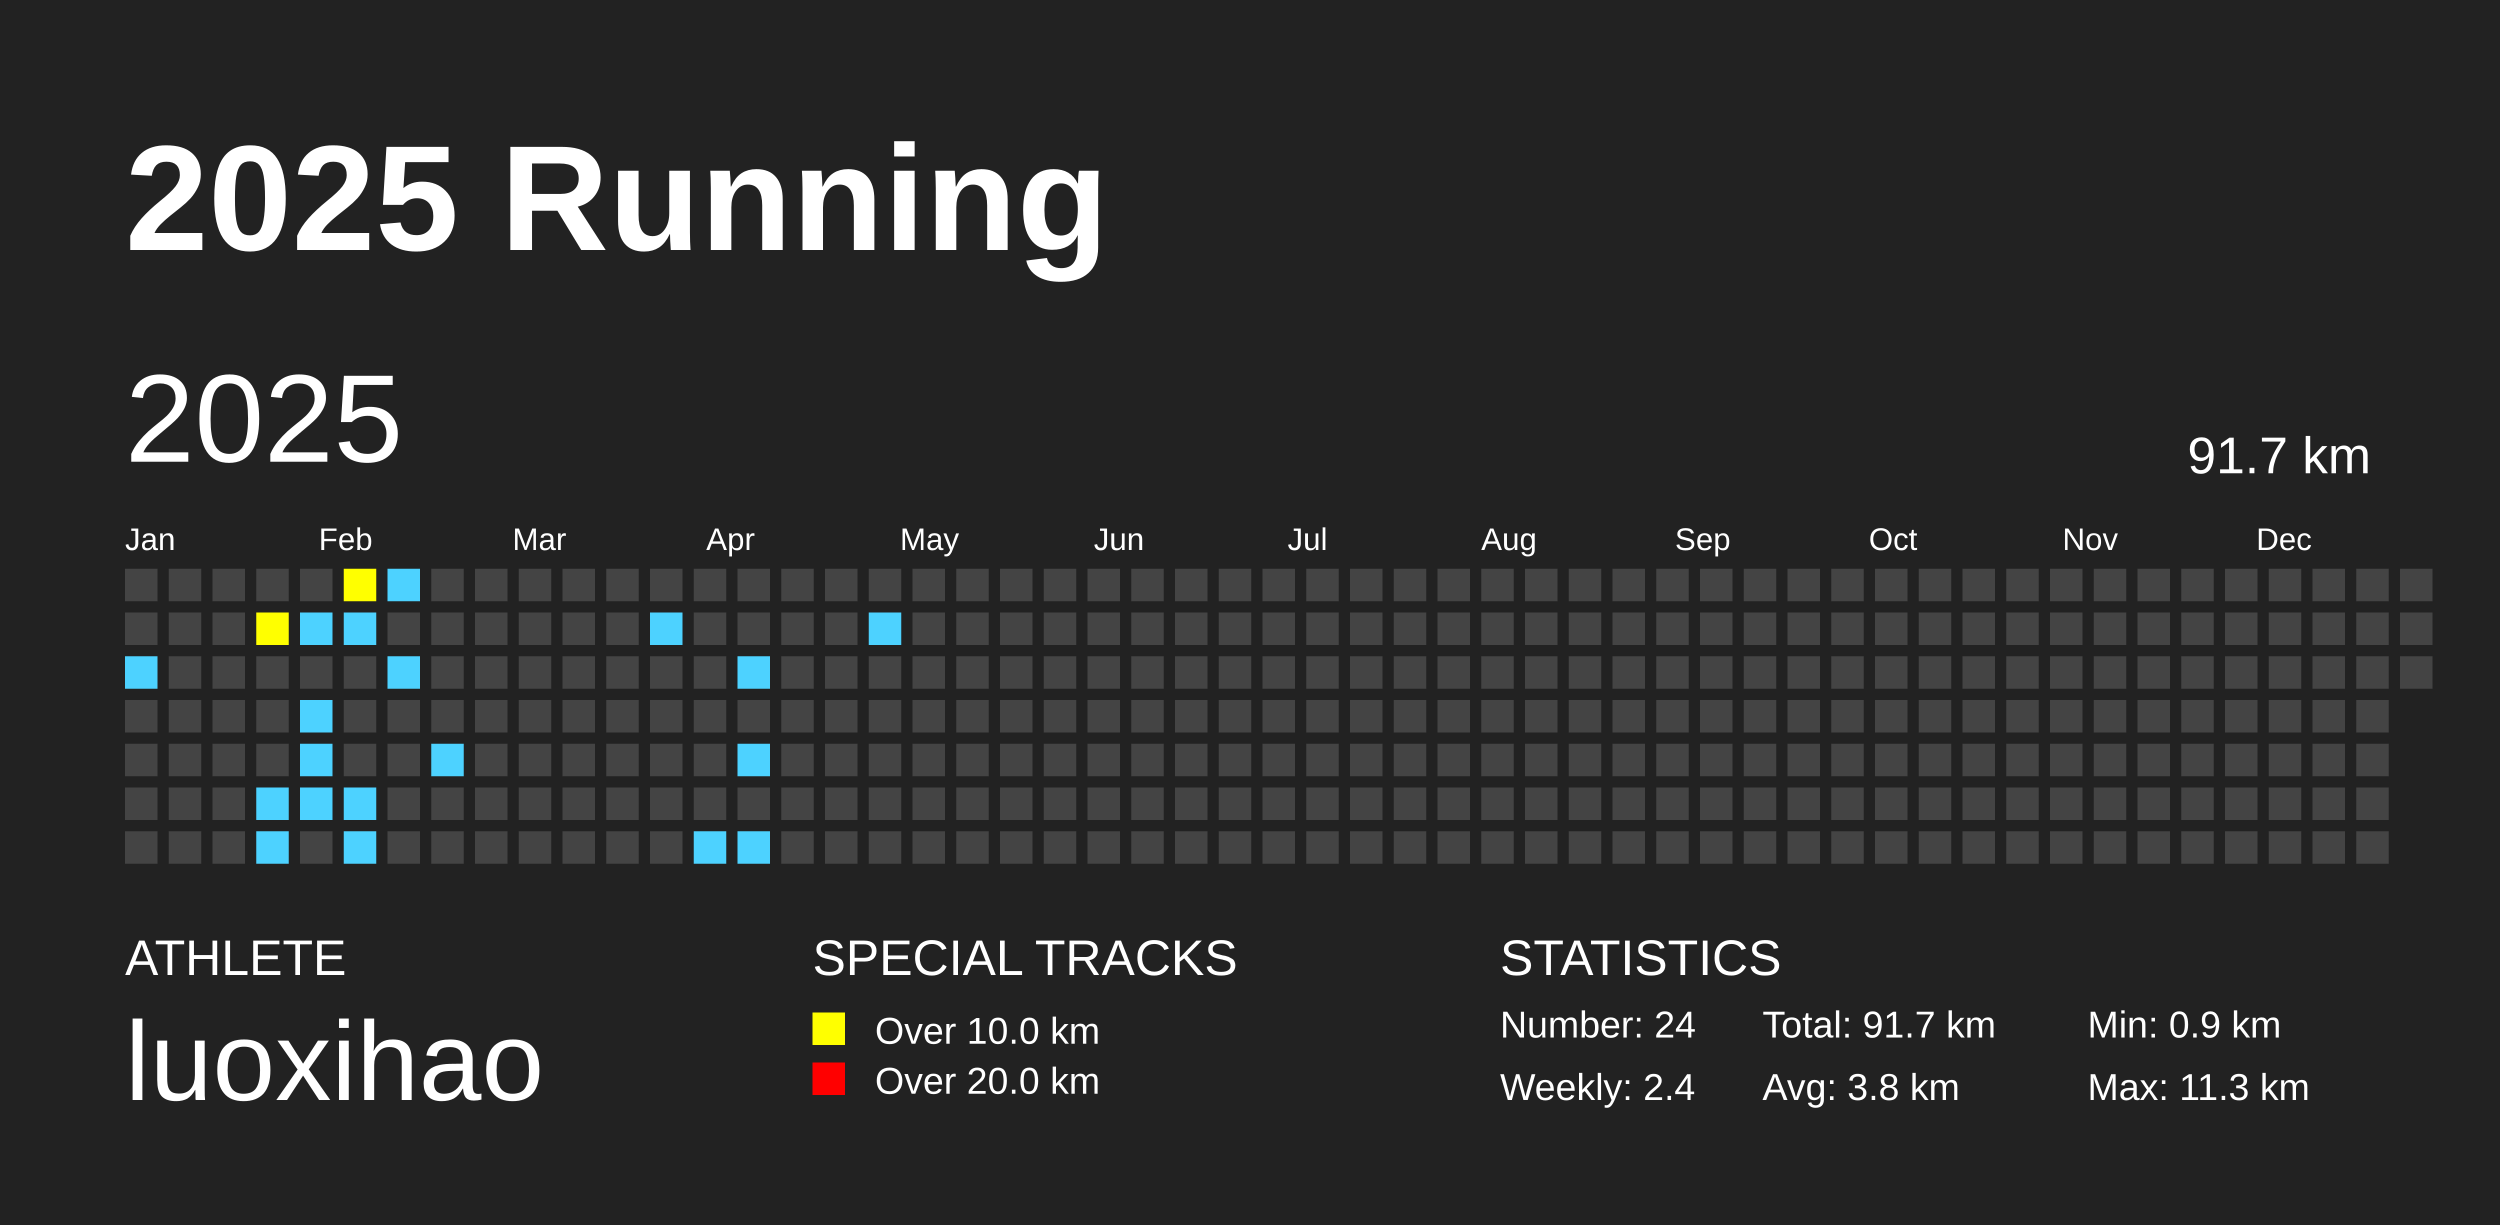
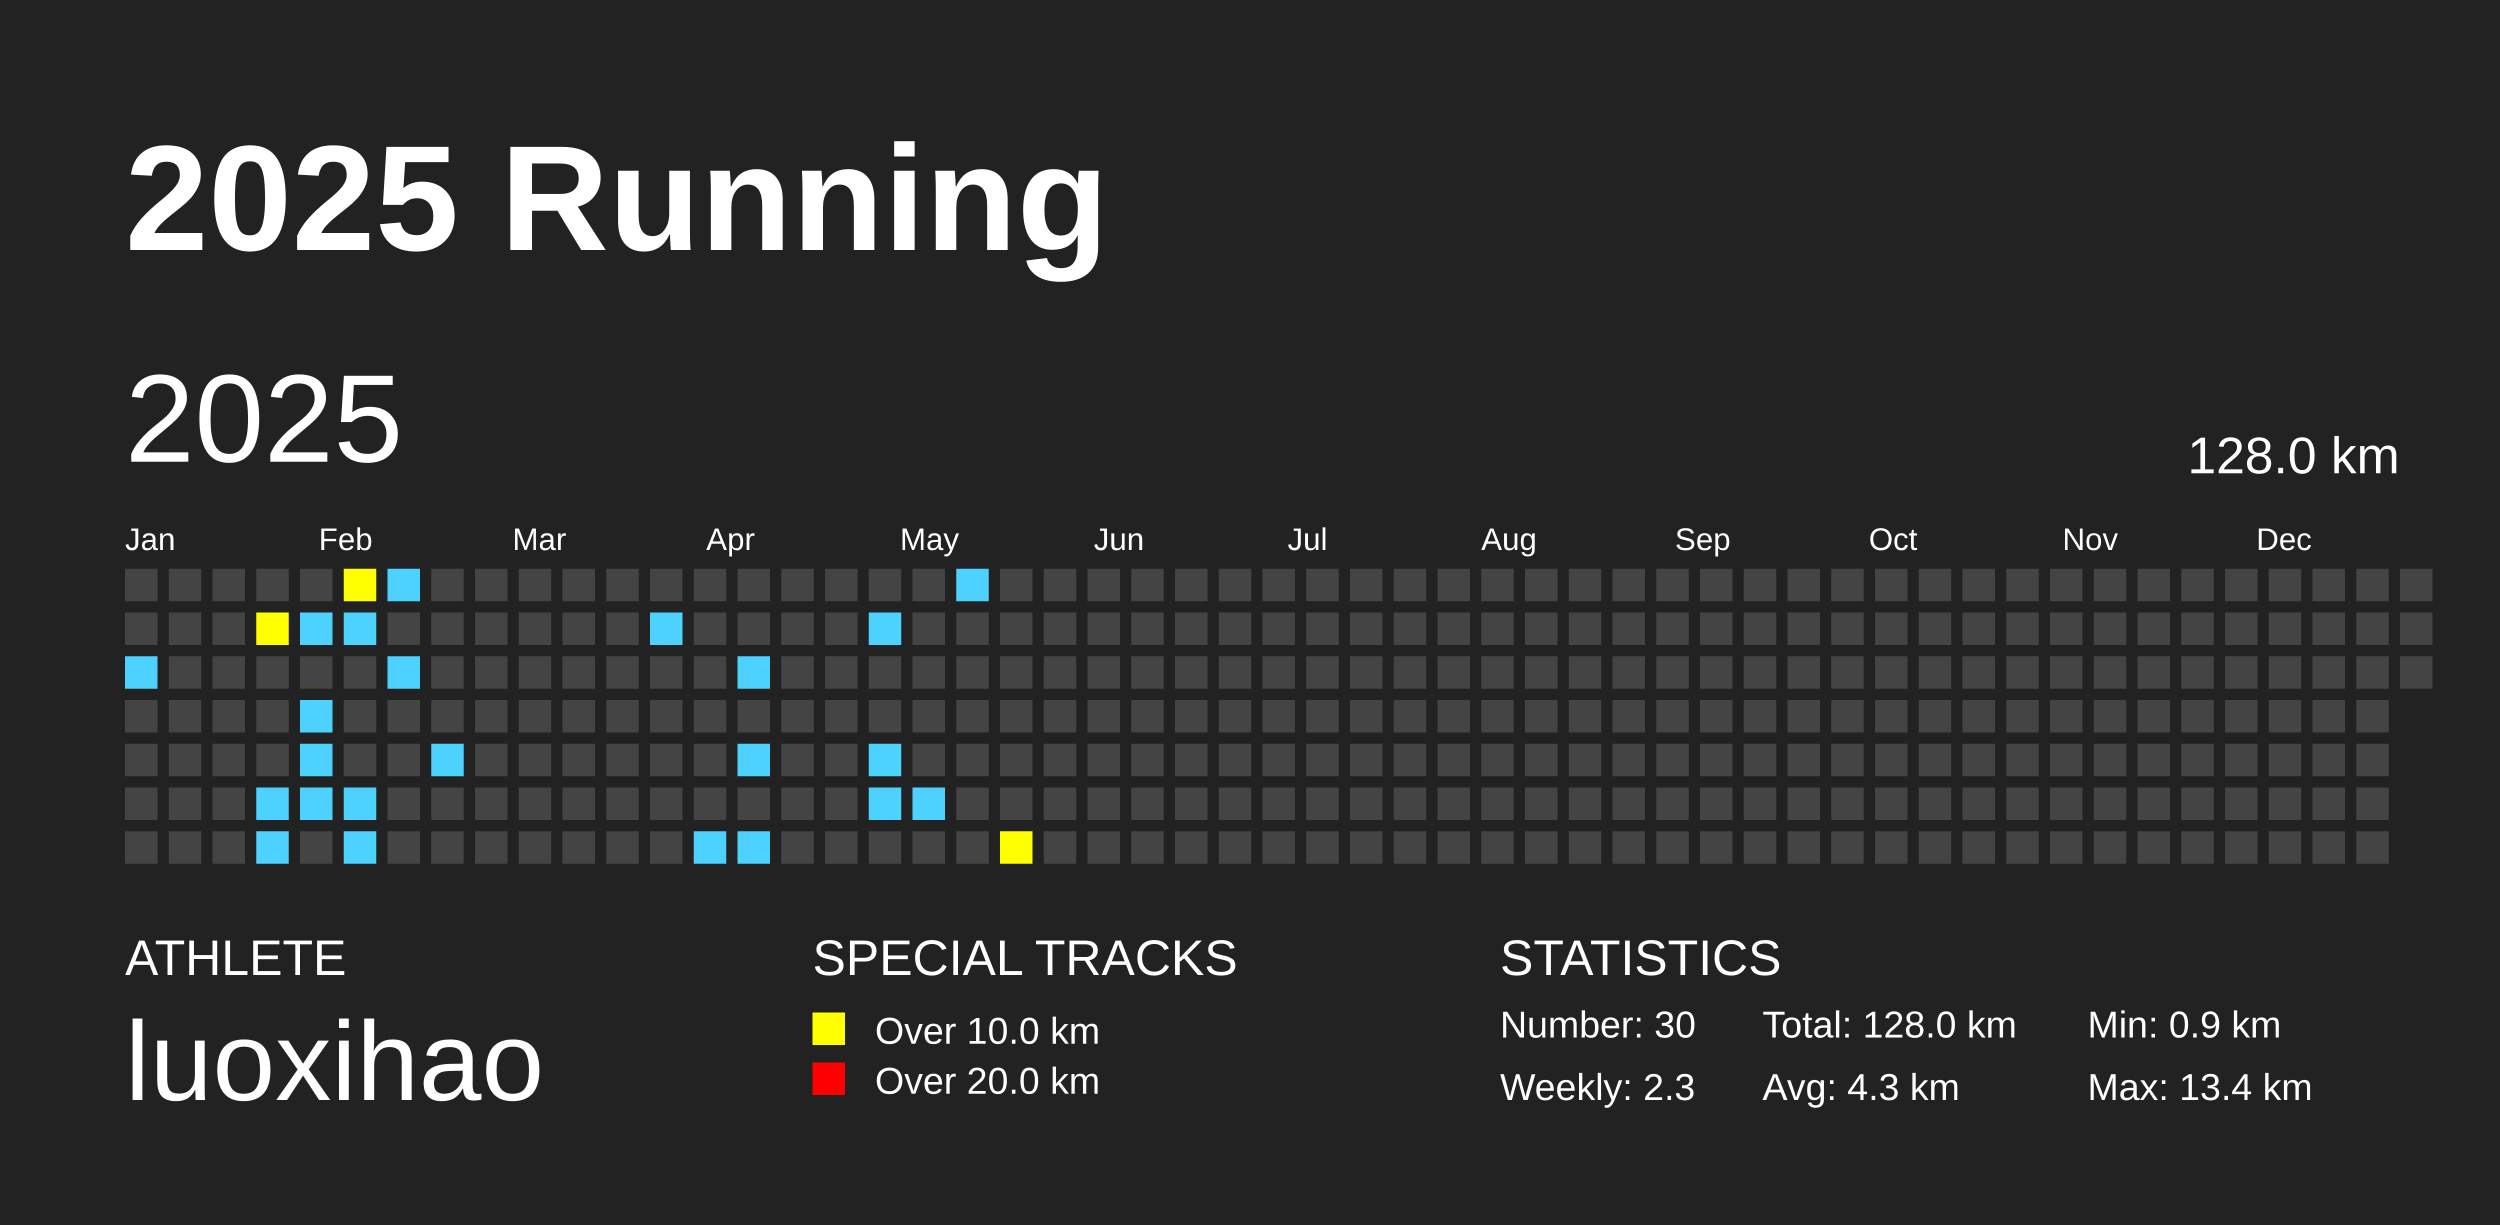
<svg xmlns="http://www.w3.org/2000/svg" baseProfile="full" height="98mm" version="1.1" viewBox="0,0,200,98" width="200mm">
  <defs />
  <rect fill="#222222" height="98" width="200" x="0" y="0" />
  <text fill="#FFFFFF" style="font-size:12px; font-family:Arial; font-weight:bold;" x="10" y="20">2025 Running</text>
  <text fill="#FFFFFF" style="font-size:4px; font-family:Arial" x="10" y="78">ATHLETE</text>
  <text fill="#FFFFFF" style="font-size:9px; font-family:Arial" x="10" y="88">luoxihao</text>
  <text fill="#FFFFFF" style="font-size:4px; font-family:Arial" x="65" y="78">SPECIAL TRACKS</text>
  <rect fill="yellow" height="2.6" width="2.6" x="65" y="81" />
  <text fill="#FFFFFF" style="font-size:3px; font-family:Arial" x="70" y="83.5">Over 10.0 km</text>
  <rect fill="red" height="2.6" width="2.6" x="65" y="85" />
  <text fill="#FFFFFF" style="font-size:3px; font-family:Arial" x="70" y="87.5">Over 20.0 km</text>
  <text fill="#FFFFFF" style="font-size:4px; font-family:Arial" x="120" y="78">STATISTICS</text>
-   <text fill="#FFFFFF" style="font-size:3px; font-family:Arial" x="120" y="83">Number: 24</text>
-   <text fill="#FFFFFF" style="font-size:3px; font-family:Arial" x="120" y="88">Weekly: 2.4</text>
-   <text fill="#FFFFFF" style="font-size:3px; font-family:Arial" x="141" y="83">Total: 91.7 km</text>
-   <text fill="#FFFFFF" style="font-size:3px; font-family:Arial" x="141" y="88">Avg: 3.8 km</text>
+   <text fill="#FFFFFF" style="font-size:3px; font-family:Arial" x="120" y="83">Number: 30</text>
+   <text fill="#FFFFFF" style="font-size:3px; font-family:Arial" x="120" y="88">Weekly: 2.3</text>
+   <text fill="#FFFFFF" style="font-size:3px; font-family:Arial" x="141" y="83">Total: 128.0 km</text>
+   <text fill="#FFFFFF" style="font-size:3px; font-family:Arial" x="141" y="88">Avg: 4.3 km</text>
  <text fill="#FFFFFF" style="font-size:3px; font-family:Arial" x="167" y="83">Min: 0.9 km</text>
-   <text fill="#FFFFFF" style="font-size:3px; font-family:Arial" x="167" y="88">Max: 11.3 km</text>
+   <text fill="#FFFFFF" style="font-size:3px; font-family:Arial" x="167" y="88">Max: 13.4 km</text>
  <text dominant-baseline="hanging" fill="#FFFFFF" style="font-size:10.0px; font-family:Arial;" x="10" y="30">2025</text>
-   <text dominant-baseline="hanging" fill="#FFFFFF" style="font-size:4.125px; font-family:Arial;" x="175" y="35">91.7 km</text>
+   <text dominant-baseline="hanging" fill="#FFFFFF" style="font-size:4.125px; font-family:Arial;" x="175" y="35">128.0 km</text>
  <text fill="#FFFFFF" style="font-size:2.5px; font-family:Arial" x="10.0" y="44">Jan</text>
  <text fill="#FFFFFF" style="font-size:2.5px; font-family:Arial" x="25.5" y="44">Feb</text>
  <text fill="#FFFFFF" style="font-size:2.5px; font-family:Arial" x="41.0" y="44">Mar</text>
  <text fill="#FFFFFF" style="font-size:2.5px; font-family:Arial" x="56.5" y="44">Apr</text>
  <text fill="#FFFFFF" style="font-size:2.5px; font-family:Arial" x="72.0" y="44">May</text>
  <text fill="#FFFFFF" style="font-size:2.5px; font-family:Arial" x="87.5" y="44">Jun</text>
  <text fill="#FFFFFF" style="font-size:2.5px; font-family:Arial" x="103.0" y="44">Jul</text>
  <text fill="#FFFFFF" style="font-size:2.5px; font-family:Arial" x="118.5" y="44">Aug</text>
  <text fill="#FFFFFF" style="font-size:2.5px; font-family:Arial" x="134.0" y="44">Sep</text>
  <text fill="#FFFFFF" style="font-size:2.5px; font-family:Arial" x="149.5" y="44">Oct</text>
  <text fill="#FFFFFF" style="font-size:2.5px; font-family:Arial" x="165.0" y="44">Nov</text>
  <text fill="#FFFFFF" style="font-size:2.5px; font-family:Arial" x="180.5" y="44">Dec</text>
  <rect fill="#444444" height="2.6" width="2.6" x="10.0" y="45.5" />
  <rect fill="#444444" height="2.6" width="2.6" x="10.0" y="49.0" />
  <rect fill="#4DD2FF" height="2.6" width="2.6" x="10.0" y="52.5" />
  <rect fill="#444444" height="2.6" width="2.6" x="10.0" y="56.0" />
  <rect fill="#444444" height="2.6" width="2.6" x="10.0" y="59.5" />
  <rect fill="#444444" height="2.6" width="2.6" x="10.0" y="63.0" />
  <rect fill="#444444" height="2.6" width="2.6" x="10.0" y="66.5" />
  <rect fill="#444444" height="2.6" width="2.6" x="13.5" y="45.5" />
  <rect fill="#444444" height="2.6" width="2.6" x="13.5" y="49.0" />
  <rect fill="#444444" height="2.6" width="2.6" x="13.5" y="52.5" />
  <rect fill="#444444" height="2.6" width="2.6" x="13.5" y="56.0" />
  <rect fill="#444444" height="2.6" width="2.6" x="13.5" y="59.5" />
  <rect fill="#444444" height="2.6" width="2.6" x="13.5" y="63.0" />
  <rect fill="#444444" height="2.6" width="2.6" x="13.5" y="66.5" />
  <rect fill="#444444" height="2.6" width="2.6" x="17.0" y="45.5" />
  <rect fill="#444444" height="2.6" width="2.6" x="17.0" y="49.0" />
  <rect fill="#444444" height="2.6" width="2.6" x="17.0" y="52.5" />
  <rect fill="#444444" height="2.6" width="2.6" x="17.0" y="56.0" />
  <rect fill="#444444" height="2.6" width="2.6" x="17.0" y="59.5" />
  <rect fill="#444444" height="2.6" width="2.6" x="17.0" y="63.0" />
  <rect fill="#444444" height="2.6" width="2.6" x="17.0" y="66.5" />
  <rect fill="#444444" height="2.6" width="2.6" x="20.5" y="45.5" />
  <rect fill="yellow" height="2.6" width="2.6" x="20.5" y="49.0" />
  <rect fill="#444444" height="2.6" width="2.6" x="20.5" y="52.5" />
  <rect fill="#444444" height="2.6" width="2.6" x="20.5" y="56.0" />
  <rect fill="#444444" height="2.6" width="2.6" x="20.5" y="59.5" />
  <rect fill="#4DD2FF" height="2.6" width="2.6" x="20.5" y="63.0" />
  <rect fill="#4DD2FF" height="2.6" width="2.6" x="20.5" y="66.5" />
  <rect fill="#444444" height="2.6" width="2.6" x="24.0" y="45.5" />
  <rect fill="#4DD2FF" height="2.6" width="2.6" x="24.0" y="49.0" />
  <rect fill="#444444" height="2.6" width="2.6" x="24.0" y="52.5" />
  <rect fill="#4DD2FF" height="2.6" width="2.6" x="24.0" y="56.0" />
  <rect fill="#4DD2FF" height="2.6" width="2.6" x="24.0" y="59.5" />
  <rect fill="#4DD2FF" height="2.6" width="2.6" x="24.0" y="63.0" />
  <rect fill="#444444" height="2.6" width="2.6" x="24.0" y="66.5" />
  <rect fill="yellow" height="2.6" width="2.6" x="27.5" y="45.5" />
  <rect fill="#4DD2FF" height="2.6" width="2.6" x="27.5" y="49.0" />
  <rect fill="#444444" height="2.6" width="2.6" x="27.5" y="52.5" />
  <rect fill="#444444" height="2.6" width="2.6" x="27.5" y="56.0" />
  <rect fill="#444444" height="2.6" width="2.6" x="27.5" y="59.5" />
  <rect fill="#4DD2FF" height="2.6" width="2.6" x="27.5" y="63.0" />
  <rect fill="#4DD2FF" height="2.6" width="2.6" x="27.5" y="66.5" />
  <rect fill="#4DD2FF" height="2.6" width="2.6" x="31.0" y="45.5" />
  <rect fill="#444444" height="2.6" width="2.6" x="31.0" y="49.0" />
  <rect fill="#4DD2FF" height="2.6" width="2.6" x="31.0" y="52.5" />
  <rect fill="#444444" height="2.6" width="2.6" x="31.0" y="56.0" />
  <rect fill="#444444" height="2.6" width="2.6" x="31.0" y="59.5" />
  <rect fill="#444444" height="2.6" width="2.6" x="31.0" y="63.0" />
  <rect fill="#444444" height="2.6" width="2.6" x="31.0" y="66.5" />
  <rect fill="#444444" height="2.6" width="2.6" x="34.5" y="45.5" />
  <rect fill="#444444" height="2.6" width="2.6" x="34.5" y="49.0" />
  <rect fill="#444444" height="2.6" width="2.6" x="34.5" y="52.5" />
  <rect fill="#444444" height="2.6" width="2.6" x="34.5" y="56.0" />
  <rect fill="#4DD2FF" height="2.6" width="2.6" x="34.5" y="59.5" />
  <rect fill="#444444" height="2.6" width="2.6" x="34.5" y="63.0" />
  <rect fill="#444444" height="2.6" width="2.6" x="34.5" y="66.5" />
  <rect fill="#444444" height="2.6" width="2.6" x="38.0" y="45.5" />
  <rect fill="#444444" height="2.6" width="2.6" x="38.0" y="49.0" />
  <rect fill="#444444" height="2.6" width="2.6" x="38.0" y="52.5" />
  <rect fill="#444444" height="2.6" width="2.6" x="38.0" y="56.0" />
  <rect fill="#444444" height="2.6" width="2.6" x="38.0" y="59.5" />
  <rect fill="#444444" height="2.6" width="2.6" x="38.0" y="63.0" />
  <rect fill="#444444" height="2.6" width="2.6" x="38.0" y="66.5" />
  <rect fill="#444444" height="2.6" width="2.6" x="41.5" y="45.5" />
  <rect fill="#444444" height="2.6" width="2.6" x="41.5" y="49.0" />
  <rect fill="#444444" height="2.6" width="2.6" x="41.5" y="52.5" />
  <rect fill="#444444" height="2.6" width="2.6" x="41.5" y="56.0" />
  <rect fill="#444444" height="2.6" width="2.6" x="41.5" y="59.5" />
  <rect fill="#444444" height="2.6" width="2.6" x="41.5" y="63.0" />
  <rect fill="#444444" height="2.6" width="2.6" x="41.5" y="66.5" />
  <rect fill="#444444" height="2.6" width="2.6" x="45.0" y="45.5" />
  <rect fill="#444444" height="2.6" width="2.6" x="45.0" y="49.0" />
  <rect fill="#444444" height="2.6" width="2.6" x="45.0" y="52.5" />
  <rect fill="#444444" height="2.6" width="2.6" x="45.0" y="56.0" />
  <rect fill="#444444" height="2.6" width="2.6" x="45.0" y="59.5" />
  <rect fill="#444444" height="2.6" width="2.6" x="45.0" y="63.0" />
  <rect fill="#444444" height="2.6" width="2.6" x="45.0" y="66.5" />
  <rect fill="#444444" height="2.6" width="2.6" x="48.5" y="45.5" />
  <rect fill="#444444" height="2.6" width="2.6" x="48.5" y="49.0" />
  <rect fill="#444444" height="2.6" width="2.6" x="48.5" y="52.5" />
  <rect fill="#444444" height="2.6" width="2.6" x="48.5" y="56.0" />
  <rect fill="#444444" height="2.6" width="2.6" x="48.5" y="59.5" />
  <rect fill="#444444" height="2.6" width="2.6" x="48.5" y="63.0" />
  <rect fill="#444444" height="2.6" width="2.6" x="48.5" y="66.5" />
  <rect fill="#444444" height="2.6" width="2.6" x="52.0" y="45.5" />
  <rect fill="#4DD2FF" height="2.6" width="2.6" x="52.0" y="49.0" />
  <rect fill="#444444" height="2.6" width="2.6" x="52.0" y="52.5" />
  <rect fill="#444444" height="2.6" width="2.6" x="52.0" y="56.0" />
  <rect fill="#444444" height="2.6" width="2.6" x="52.0" y="59.5" />
  <rect fill="#444444" height="2.6" width="2.6" x="52.0" y="63.0" />
  <rect fill="#444444" height="2.6" width="2.6" x="52.0" y="66.5" />
  <rect fill="#444444" height="2.6" width="2.6" x="55.5" y="45.5" />
  <rect fill="#444444" height="2.6" width="2.6" x="55.5" y="49.0" />
  <rect fill="#444444" height="2.6" width="2.6" x="55.5" y="52.5" />
  <rect fill="#444444" height="2.6" width="2.6" x="55.5" y="56.0" />
  <rect fill="#444444" height="2.6" width="2.6" x="55.5" y="59.5" />
  <rect fill="#444444" height="2.6" width="2.6" x="55.5" y="63.0" />
  <rect fill="#4DD2FF" height="2.6" width="2.6" x="55.5" y="66.5" />
  <rect fill="#444444" height="2.6" width="2.6" x="59.0" y="45.5" />
  <rect fill="#444444" height="2.6" width="2.6" x="59.0" y="49.0" />
  <rect fill="#4DD2FF" height="2.6" width="2.6" x="59.0" y="52.5" />
  <rect fill="#444444" height="2.6" width="2.6" x="59.0" y="56.0" />
  <rect fill="#4DD2FF" height="2.6" width="2.6" x="59.0" y="59.5" />
  <rect fill="#444444" height="2.6" width="2.6" x="59.0" y="63.0" />
  <rect fill="#4DD2FF" height="2.6" width="2.6" x="59.0" y="66.5" />
  <rect fill="#444444" height="2.6" width="2.6" x="62.5" y="45.5" />
  <rect fill="#444444" height="2.6" width="2.6" x="62.5" y="49.0" />
  <rect fill="#444444" height="2.6" width="2.6" x="62.5" y="52.5" />
  <rect fill="#444444" height="2.6" width="2.6" x="62.5" y="56.0" />
  <rect fill="#444444" height="2.6" width="2.6" x="62.5" y="59.5" />
  <rect fill="#444444" height="2.6" width="2.6" x="62.5" y="63.0" />
  <rect fill="#444444" height="2.6" width="2.6" x="62.5" y="66.5" />
  <rect fill="#444444" height="2.6" width="2.6" x="66.0" y="45.5" />
  <rect fill="#444444" height="2.6" width="2.6" x="66.0" y="49.0" />
  <rect fill="#444444" height="2.6" width="2.6" x="66.0" y="52.5" />
  <rect fill="#444444" height="2.6" width="2.6" x="66.0" y="56.0" />
  <rect fill="#444444" height="2.6" width="2.6" x="66.0" y="59.5" />
  <rect fill="#444444" height="2.6" width="2.6" x="66.0" y="63.0" />
  <rect fill="#444444" height="2.6" width="2.6" x="66.0" y="66.5" />
  <rect fill="#444444" height="2.6" width="2.6" x="69.5" y="45.5" />
  <rect fill="#4DD2FF" height="2.6" width="2.6" x="69.5" y="49.0" />
  <rect fill="#444444" height="2.6" width="2.6" x="69.5" y="52.5" />
  <rect fill="#444444" height="2.6" width="2.6" x="69.5" y="56.0" />
-   <rect fill="#444444" height="2.6" width="2.6" x="69.5" y="59.5" />
-   <rect fill="#444444" height="2.6" width="2.6" x="69.5" y="63.0" />
+   <rect fill="#4DD2FF" height="2.6" width="2.6" x="69.5" y="59.5" />
+   <rect fill="#4DD2FF" height="2.6" width="2.6" x="69.5" y="63.0" />
  <rect fill="#444444" height="2.6" width="2.6" x="69.5" y="66.5" />
  <rect fill="#444444" height="2.6" width="2.6" x="73.0" y="45.5" />
  <rect fill="#444444" height="2.6" width="2.6" x="73.0" y="49.0" />
  <rect fill="#444444" height="2.6" width="2.6" x="73.0" y="52.5" />
  <rect fill="#444444" height="2.6" width="2.6" x="73.0" y="56.0" />
  <rect fill="#444444" height="2.6" width="2.6" x="73.0" y="59.5" />
-   <rect fill="#444444" height="2.6" width="2.6" x="73.0" y="63.0" />
+   <rect fill="#4DD2FF" height="2.6" width="2.6" x="73.0" y="63.0" />
  <rect fill="#444444" height="2.6" width="2.6" x="73.0" y="66.5" />
-   <rect fill="#444444" height="2.6" width="2.6" x="76.5" y="45.5" />
+   <rect fill="#4DD2FF" height="2.6" width="2.6" x="76.5" y="45.5" />
  <rect fill="#444444" height="2.6" width="2.6" x="76.5" y="49.0" />
  <rect fill="#444444" height="2.6" width="2.6" x="76.5" y="52.5" />
  <rect fill="#444444" height="2.6" width="2.6" x="76.5" y="56.0" />
  <rect fill="#444444" height="2.6" width="2.6" x="76.5" y="59.5" />
  <rect fill="#444444" height="2.6" width="2.6" x="76.5" y="63.0" />
  <rect fill="#444444" height="2.6" width="2.6" x="76.5" y="66.5" />
  <rect fill="#444444" height="2.6" width="2.6" x="80.0" y="45.5" />
  <rect fill="#444444" height="2.6" width="2.6" x="80.0" y="49.0" />
  <rect fill="#444444" height="2.6" width="2.6" x="80.0" y="52.5" />
  <rect fill="#444444" height="2.6" width="2.6" x="80.0" y="56.0" />
  <rect fill="#444444" height="2.6" width="2.6" x="80.0" y="59.5" />
  <rect fill="#444444" height="2.6" width="2.6" x="80.0" y="63.0" />
-   <rect fill="#444444" height="2.6" width="2.6" x="80.0" y="66.5" />
+   <rect fill="yellow" height="2.6" width="2.6" x="80.0" y="66.5" />
  <rect fill="#444444" height="2.6" width="2.6" x="83.5" y="45.5" />
  <rect fill="#444444" height="2.6" width="2.6" x="83.5" y="49.0" />
  <rect fill="#444444" height="2.6" width="2.6" x="83.5" y="52.5" />
  <rect fill="#444444" height="2.6" width="2.6" x="83.5" y="56.0" />
  <rect fill="#444444" height="2.6" width="2.6" x="83.5" y="59.5" />
  <rect fill="#444444" height="2.6" width="2.6" x="83.5" y="63.0" />
  <rect fill="#444444" height="2.6" width="2.6" x="83.5" y="66.5" />
  <rect fill="#444444" height="2.6" width="2.6" x="87.0" y="45.5" />
  <rect fill="#444444" height="2.6" width="2.6" x="87.0" y="49.0" />
  <rect fill="#444444" height="2.6" width="2.6" x="87.0" y="52.5" />
  <rect fill="#444444" height="2.6" width="2.6" x="87.0" y="56.0" />
  <rect fill="#444444" height="2.6" width="2.6" x="87.0" y="59.5" />
  <rect fill="#444444" height="2.6" width="2.6" x="87.0" y="63.0" />
  <rect fill="#444444" height="2.6" width="2.6" x="87.0" y="66.5" />
  <rect fill="#444444" height="2.6" width="2.6" x="90.5" y="45.5" />
  <rect fill="#444444" height="2.6" width="2.6" x="90.5" y="49.0" />
  <rect fill="#444444" height="2.6" width="2.6" x="90.5" y="52.5" />
  <rect fill="#444444" height="2.6" width="2.6" x="90.5" y="56.0" />
  <rect fill="#444444" height="2.6" width="2.6" x="90.5" y="59.5" />
  <rect fill="#444444" height="2.6" width="2.6" x="90.5" y="63.0" />
  <rect fill="#444444" height="2.6" width="2.6" x="90.5" y="66.5" />
  <rect fill="#444444" height="2.6" width="2.6" x="94.0" y="45.5" />
  <rect fill="#444444" height="2.6" width="2.6" x="94.0" y="49.0" />
  <rect fill="#444444" height="2.6" width="2.6" x="94.0" y="52.5" />
  <rect fill="#444444" height="2.6" width="2.6" x="94.0" y="56.0" />
  <rect fill="#444444" height="2.6" width="2.6" x="94.0" y="59.5" />
  <rect fill="#444444" height="2.6" width="2.6" x="94.0" y="63.0" />
  <rect fill="#444444" height="2.6" width="2.6" x="94.0" y="66.5" />
  <rect fill="#444444" height="2.6" width="2.6" x="97.5" y="45.5" />
  <rect fill="#444444" height="2.6" width="2.6" x="97.5" y="49.0" />
  <rect fill="#444444" height="2.6" width="2.6" x="97.5" y="52.5" />
  <rect fill="#444444" height="2.6" width="2.6" x="97.5" y="56.0" />
  <rect fill="#444444" height="2.6" width="2.6" x="97.5" y="59.5" />
  <rect fill="#444444" height="2.6" width="2.6" x="97.5" y="63.0" />
  <rect fill="#444444" height="2.6" width="2.6" x="97.5" y="66.5" />
  <rect fill="#444444" height="2.6" width="2.6" x="101.0" y="45.5" />
  <rect fill="#444444" height="2.6" width="2.6" x="101.0" y="49.0" />
  <rect fill="#444444" height="2.6" width="2.6" x="101.0" y="52.5" />
  <rect fill="#444444" height="2.6" width="2.6" x="101.0" y="56.0" />
  <rect fill="#444444" height="2.6" width="2.6" x="101.0" y="59.5" />
  <rect fill="#444444" height="2.6" width="2.6" x="101.0" y="63.0" />
  <rect fill="#444444" height="2.6" width="2.6" x="101.0" y="66.5" />
  <rect fill="#444444" height="2.6" width="2.6" x="104.5" y="45.5" />
  <rect fill="#444444" height="2.6" width="2.6" x="104.5" y="49.0" />
  <rect fill="#444444" height="2.6" width="2.6" x="104.5" y="52.5" />
  <rect fill="#444444" height="2.6" width="2.6" x="104.5" y="56.0" />
  <rect fill="#444444" height="2.6" width="2.6" x="104.5" y="59.5" />
  <rect fill="#444444" height="2.6" width="2.6" x="104.5" y="63.0" />
  <rect fill="#444444" height="2.6" width="2.6" x="104.5" y="66.5" />
  <rect fill="#444444" height="2.6" width="2.6" x="108.0" y="45.5" />
  <rect fill="#444444" height="2.6" width="2.6" x="108.0" y="49.0" />
  <rect fill="#444444" height="2.6" width="2.6" x="108.0" y="52.5" />
  <rect fill="#444444" height="2.6" width="2.6" x="108.0" y="56.0" />
  <rect fill="#444444" height="2.6" width="2.6" x="108.0" y="59.5" />
  <rect fill="#444444" height="2.6" width="2.6" x="108.0" y="63.0" />
  <rect fill="#444444" height="2.6" width="2.6" x="108.0" y="66.5" />
  <rect fill="#444444" height="2.6" width="2.6" x="111.5" y="45.5" />
  <rect fill="#444444" height="2.6" width="2.6" x="111.5" y="49.0" />
  <rect fill="#444444" height="2.6" width="2.6" x="111.5" y="52.5" />
  <rect fill="#444444" height="2.6" width="2.6" x="111.5" y="56.0" />
  <rect fill="#444444" height="2.6" width="2.6" x="111.5" y="59.5" />
  <rect fill="#444444" height="2.6" width="2.6" x="111.5" y="63.0" />
  <rect fill="#444444" height="2.6" width="2.6" x="111.5" y="66.5" />
  <rect fill="#444444" height="2.6" width="2.6" x="115.0" y="45.5" />
  <rect fill="#444444" height="2.6" width="2.6" x="115.0" y="49.0" />
  <rect fill="#444444" height="2.6" width="2.6" x="115.0" y="52.5" />
  <rect fill="#444444" height="2.6" width="2.6" x="115.0" y="56.0" />
  <rect fill="#444444" height="2.6" width="2.6" x="115.0" y="59.5" />
  <rect fill="#444444" height="2.6" width="2.6" x="115.0" y="63.0" />
  <rect fill="#444444" height="2.6" width="2.6" x="115.0" y="66.5" />
  <rect fill="#444444" height="2.6" width="2.6" x="118.5" y="45.5" />
  <rect fill="#444444" height="2.6" width="2.6" x="118.5" y="49.0" />
  <rect fill="#444444" height="2.6" width="2.6" x="118.5" y="52.5" />
  <rect fill="#444444" height="2.6" width="2.6" x="118.5" y="56.0" />
  <rect fill="#444444" height="2.6" width="2.6" x="118.5" y="59.5" />
  <rect fill="#444444" height="2.6" width="2.6" x="118.5" y="63.0" />
  <rect fill="#444444" height="2.6" width="2.6" x="118.5" y="66.5" />
  <rect fill="#444444" height="2.6" width="2.6" x="122.0" y="45.5" />
  <rect fill="#444444" height="2.6" width="2.6" x="122.0" y="49.0" />
  <rect fill="#444444" height="2.6" width="2.6" x="122.0" y="52.5" />
  <rect fill="#444444" height="2.6" width="2.6" x="122.0" y="56.0" />
  <rect fill="#444444" height="2.6" width="2.6" x="122.0" y="59.5" />
  <rect fill="#444444" height="2.6" width="2.6" x="122.0" y="63.0" />
  <rect fill="#444444" height="2.6" width="2.6" x="122.0" y="66.5" />
  <rect fill="#444444" height="2.6" width="2.6" x="125.5" y="45.5" />
  <rect fill="#444444" height="2.6" width="2.6" x="125.5" y="49.0" />
  <rect fill="#444444" height="2.6" width="2.6" x="125.5" y="52.5" />
  <rect fill="#444444" height="2.6" width="2.6" x="125.5" y="56.0" />
  <rect fill="#444444" height="2.6" width="2.6" x="125.5" y="59.5" />
  <rect fill="#444444" height="2.6" width="2.6" x="125.5" y="63.0" />
  <rect fill="#444444" height="2.6" width="2.6" x="125.5" y="66.5" />
  <rect fill="#444444" height="2.6" width="2.6" x="129.0" y="45.5" />
  <rect fill="#444444" height="2.6" width="2.6" x="129.0" y="49.0" />
  <rect fill="#444444" height="2.6" width="2.6" x="129.0" y="52.5" />
  <rect fill="#444444" height="2.6" width="2.6" x="129.0" y="56.0" />
  <rect fill="#444444" height="2.6" width="2.6" x="129.0" y="59.5" />
  <rect fill="#444444" height="2.6" width="2.6" x="129.0" y="63.0" />
  <rect fill="#444444" height="2.6" width="2.6" x="129.0" y="66.5" />
  <rect fill="#444444" height="2.6" width="2.6" x="132.5" y="45.5" />
  <rect fill="#444444" height="2.6" width="2.6" x="132.5" y="49.0" />
  <rect fill="#444444" height="2.6" width="2.6" x="132.5" y="52.5" />
  <rect fill="#444444" height="2.6" width="2.6" x="132.5" y="56.0" />
  <rect fill="#444444" height="2.6" width="2.6" x="132.5" y="59.5" />
  <rect fill="#444444" height="2.6" width="2.6" x="132.5" y="63.0" />
  <rect fill="#444444" height="2.6" width="2.6" x="132.5" y="66.5" />
  <rect fill="#444444" height="2.6" width="2.6" x="136.0" y="45.5" />
  <rect fill="#444444" height="2.6" width="2.6" x="136.0" y="49.0" />
  <rect fill="#444444" height="2.6" width="2.6" x="136.0" y="52.5" />
  <rect fill="#444444" height="2.6" width="2.6" x="136.0" y="56.0" />
  <rect fill="#444444" height="2.6" width="2.6" x="136.0" y="59.5" />
  <rect fill="#444444" height="2.6" width="2.6" x="136.0" y="63.0" />
  <rect fill="#444444" height="2.6" width="2.6" x="136.0" y="66.5" />
  <rect fill="#444444" height="2.6" width="2.6" x="139.5" y="45.5" />
  <rect fill="#444444" height="2.6" width="2.6" x="139.5" y="49.0" />
  <rect fill="#444444" height="2.6" width="2.6" x="139.5" y="52.5" />
  <rect fill="#444444" height="2.6" width="2.6" x="139.5" y="56.0" />
  <rect fill="#444444" height="2.6" width="2.6" x="139.5" y="59.5" />
  <rect fill="#444444" height="2.6" width="2.6" x="139.5" y="63.0" />
  <rect fill="#444444" height="2.6" width="2.6" x="139.5" y="66.5" />
  <rect fill="#444444" height="2.6" width="2.6" x="143.0" y="45.5" />
  <rect fill="#444444" height="2.6" width="2.6" x="143.0" y="49.0" />
  <rect fill="#444444" height="2.6" width="2.6" x="143.0" y="52.5" />
  <rect fill="#444444" height="2.6" width="2.6" x="143.0" y="56.0" />
  <rect fill="#444444" height="2.6" width="2.6" x="143.0" y="59.5" />
  <rect fill="#444444" height="2.6" width="2.6" x="143.0" y="63.0" />
  <rect fill="#444444" height="2.6" width="2.6" x="143.0" y="66.5" />
  <rect fill="#444444" height="2.6" width="2.6" x="146.5" y="45.5" />
  <rect fill="#444444" height="2.6" width="2.6" x="146.5" y="49.0" />
  <rect fill="#444444" height="2.6" width="2.6" x="146.5" y="52.5" />
  <rect fill="#444444" height="2.6" width="2.6" x="146.5" y="56.0" />
  <rect fill="#444444" height="2.6" width="2.6" x="146.5" y="59.5" />
  <rect fill="#444444" height="2.6" width="2.6" x="146.5" y="63.0" />
  <rect fill="#444444" height="2.6" width="2.6" x="146.5" y="66.5" />
  <rect fill="#444444" height="2.6" width="2.6" x="150.0" y="45.5" />
  <rect fill="#444444" height="2.6" width="2.6" x="150.0" y="49.0" />
  <rect fill="#444444" height="2.6" width="2.6" x="150.0" y="52.5" />
  <rect fill="#444444" height="2.6" width="2.6" x="150.0" y="56.0" />
  <rect fill="#444444" height="2.6" width="2.6" x="150.0" y="59.5" />
  <rect fill="#444444" height="2.6" width="2.6" x="150.0" y="63.0" />
  <rect fill="#444444" height="2.6" width="2.6" x="150.0" y="66.5" />
  <rect fill="#444444" height="2.6" width="2.6" x="153.5" y="45.5" />
  <rect fill="#444444" height="2.6" width="2.6" x="153.5" y="49.0" />
  <rect fill="#444444" height="2.6" width="2.6" x="153.5" y="52.5" />
  <rect fill="#444444" height="2.6" width="2.6" x="153.5" y="56.0" />
  <rect fill="#444444" height="2.6" width="2.6" x="153.5" y="59.5" />
  <rect fill="#444444" height="2.6" width="2.6" x="153.5" y="63.0" />
  <rect fill="#444444" height="2.6" width="2.6" x="153.5" y="66.5" />
  <rect fill="#444444" height="2.6" width="2.6" x="157.0" y="45.5" />
  <rect fill="#444444" height="2.6" width="2.6" x="157.0" y="49.0" />
  <rect fill="#444444" height="2.6" width="2.6" x="157.0" y="52.5" />
  <rect fill="#444444" height="2.6" width="2.6" x="157.0" y="56.0" />
  <rect fill="#444444" height="2.6" width="2.6" x="157.0" y="59.5" />
  <rect fill="#444444" height="2.6" width="2.6" x="157.0" y="63.0" />
  <rect fill="#444444" height="2.6" width="2.6" x="157.0" y="66.5" />
  <rect fill="#444444" height="2.6" width="2.6" x="160.5" y="45.5" />
  <rect fill="#444444" height="2.6" width="2.6" x="160.5" y="49.0" />
  <rect fill="#444444" height="2.6" width="2.6" x="160.5" y="52.5" />
  <rect fill="#444444" height="2.6" width="2.6" x="160.5" y="56.0" />
  <rect fill="#444444" height="2.6" width="2.6" x="160.5" y="59.5" />
  <rect fill="#444444" height="2.6" width="2.6" x="160.5" y="63.0" />
  <rect fill="#444444" height="2.6" width="2.6" x="160.5" y="66.5" />
  <rect fill="#444444" height="2.6" width="2.6" x="164.0" y="45.5" />
  <rect fill="#444444" height="2.6" width="2.6" x="164.0" y="49.0" />
  <rect fill="#444444" height="2.6" width="2.6" x="164.0" y="52.5" />
  <rect fill="#444444" height="2.6" width="2.6" x="164.0" y="56.0" />
  <rect fill="#444444" height="2.6" width="2.6" x="164.0" y="59.5" />
  <rect fill="#444444" height="2.6" width="2.6" x="164.0" y="63.0" />
  <rect fill="#444444" height="2.6" width="2.6" x="164.0" y="66.5" />
  <rect fill="#444444" height="2.6" width="2.6" x="167.5" y="45.5" />
  <rect fill="#444444" height="2.6" width="2.6" x="167.5" y="49.0" />
  <rect fill="#444444" height="2.6" width="2.6" x="167.5" y="52.5" />
  <rect fill="#444444" height="2.6" width="2.6" x="167.5" y="56.0" />
  <rect fill="#444444" height="2.6" width="2.6" x="167.5" y="59.5" />
  <rect fill="#444444" height="2.6" width="2.6" x="167.5" y="63.0" />
  <rect fill="#444444" height="2.6" width="2.6" x="167.5" y="66.5" />
  <rect fill="#444444" height="2.6" width="2.6" x="171.0" y="45.5" />
  <rect fill="#444444" height="2.6" width="2.6" x="171.0" y="49.0" />
  <rect fill="#444444" height="2.6" width="2.6" x="171.0" y="52.5" />
  <rect fill="#444444" height="2.6" width="2.6" x="171.0" y="56.0" />
  <rect fill="#444444" height="2.6" width="2.6" x="171.0" y="59.5" />
  <rect fill="#444444" height="2.6" width="2.6" x="171.0" y="63.0" />
  <rect fill="#444444" height="2.6" width="2.6" x="171.0" y="66.5" />
  <rect fill="#444444" height="2.6" width="2.6" x="174.5" y="45.5" />
  <rect fill="#444444" height="2.6" width="2.6" x="174.5" y="49.0" />
  <rect fill="#444444" height="2.6" width="2.6" x="174.5" y="52.5" />
  <rect fill="#444444" height="2.6" width="2.6" x="174.5" y="56.0" />
  <rect fill="#444444" height="2.6" width="2.6" x="174.5" y="59.5" />
  <rect fill="#444444" height="2.6" width="2.6" x="174.5" y="63.0" />
  <rect fill="#444444" height="2.6" width="2.6" x="174.5" y="66.5" />
  <rect fill="#444444" height="2.6" width="2.6" x="178.0" y="45.5" />
  <rect fill="#444444" height="2.6" width="2.6" x="178.0" y="49.0" />
  <rect fill="#444444" height="2.6" width="2.6" x="178.0" y="52.5" />
  <rect fill="#444444" height="2.6" width="2.6" x="178.0" y="56.0" />
  <rect fill="#444444" height="2.6" width="2.6" x="178.0" y="59.5" />
  <rect fill="#444444" height="2.6" width="2.6" x="178.0" y="63.0" />
  <rect fill="#444444" height="2.6" width="2.6" x="178.0" y="66.5" />
  <rect fill="#444444" height="2.6" width="2.6" x="181.5" y="45.5" />
  <rect fill="#444444" height="2.6" width="2.6" x="181.5" y="49.0" />
  <rect fill="#444444" height="2.6" width="2.6" x="181.5" y="52.5" />
  <rect fill="#444444" height="2.6" width="2.6" x="181.5" y="56.0" />
  <rect fill="#444444" height="2.6" width="2.6" x="181.5" y="59.5" />
  <rect fill="#444444" height="2.6" width="2.6" x="181.5" y="63.0" />
  <rect fill="#444444" height="2.6" width="2.6" x="181.5" y="66.5" />
  <rect fill="#444444" height="2.6" width="2.6" x="185.0" y="45.5" />
  <rect fill="#444444" height="2.6" width="2.6" x="185.0" y="49.0" />
  <rect fill="#444444" height="2.6" width="2.6" x="185.0" y="52.5" />
  <rect fill="#444444" height="2.6" width="2.6" x="185.0" y="56.0" />
  <rect fill="#444444" height="2.6" width="2.6" x="185.0" y="59.5" />
  <rect fill="#444444" height="2.6" width="2.6" x="185.0" y="63.0" />
  <rect fill="#444444" height="2.6" width="2.6" x="185.0" y="66.5" />
  <rect fill="#444444" height="2.6" width="2.6" x="188.5" y="45.5" />
  <rect fill="#444444" height="2.6" width="2.6" x="188.5" y="49.0" />
  <rect fill="#444444" height="2.6" width="2.6" x="188.5" y="52.5" />
  <rect fill="#444444" height="2.6" width="2.6" x="188.5" y="56.0" />
  <rect fill="#444444" height="2.6" width="2.6" x="188.5" y="59.5" />
  <rect fill="#444444" height="2.6" width="2.6" x="188.5" y="63.0" />
  <rect fill="#444444" height="2.6" width="2.6" x="188.5" y="66.5" />
  <rect fill="#444444" height="2.6" width="2.6" x="192.0" y="45.5" />
  <rect fill="#444444" height="2.6" width="2.6" x="192.0" y="49.0" />
  <rect fill="#444444" height="2.6" width="2.6" x="192.0" y="52.5" />
</svg>
